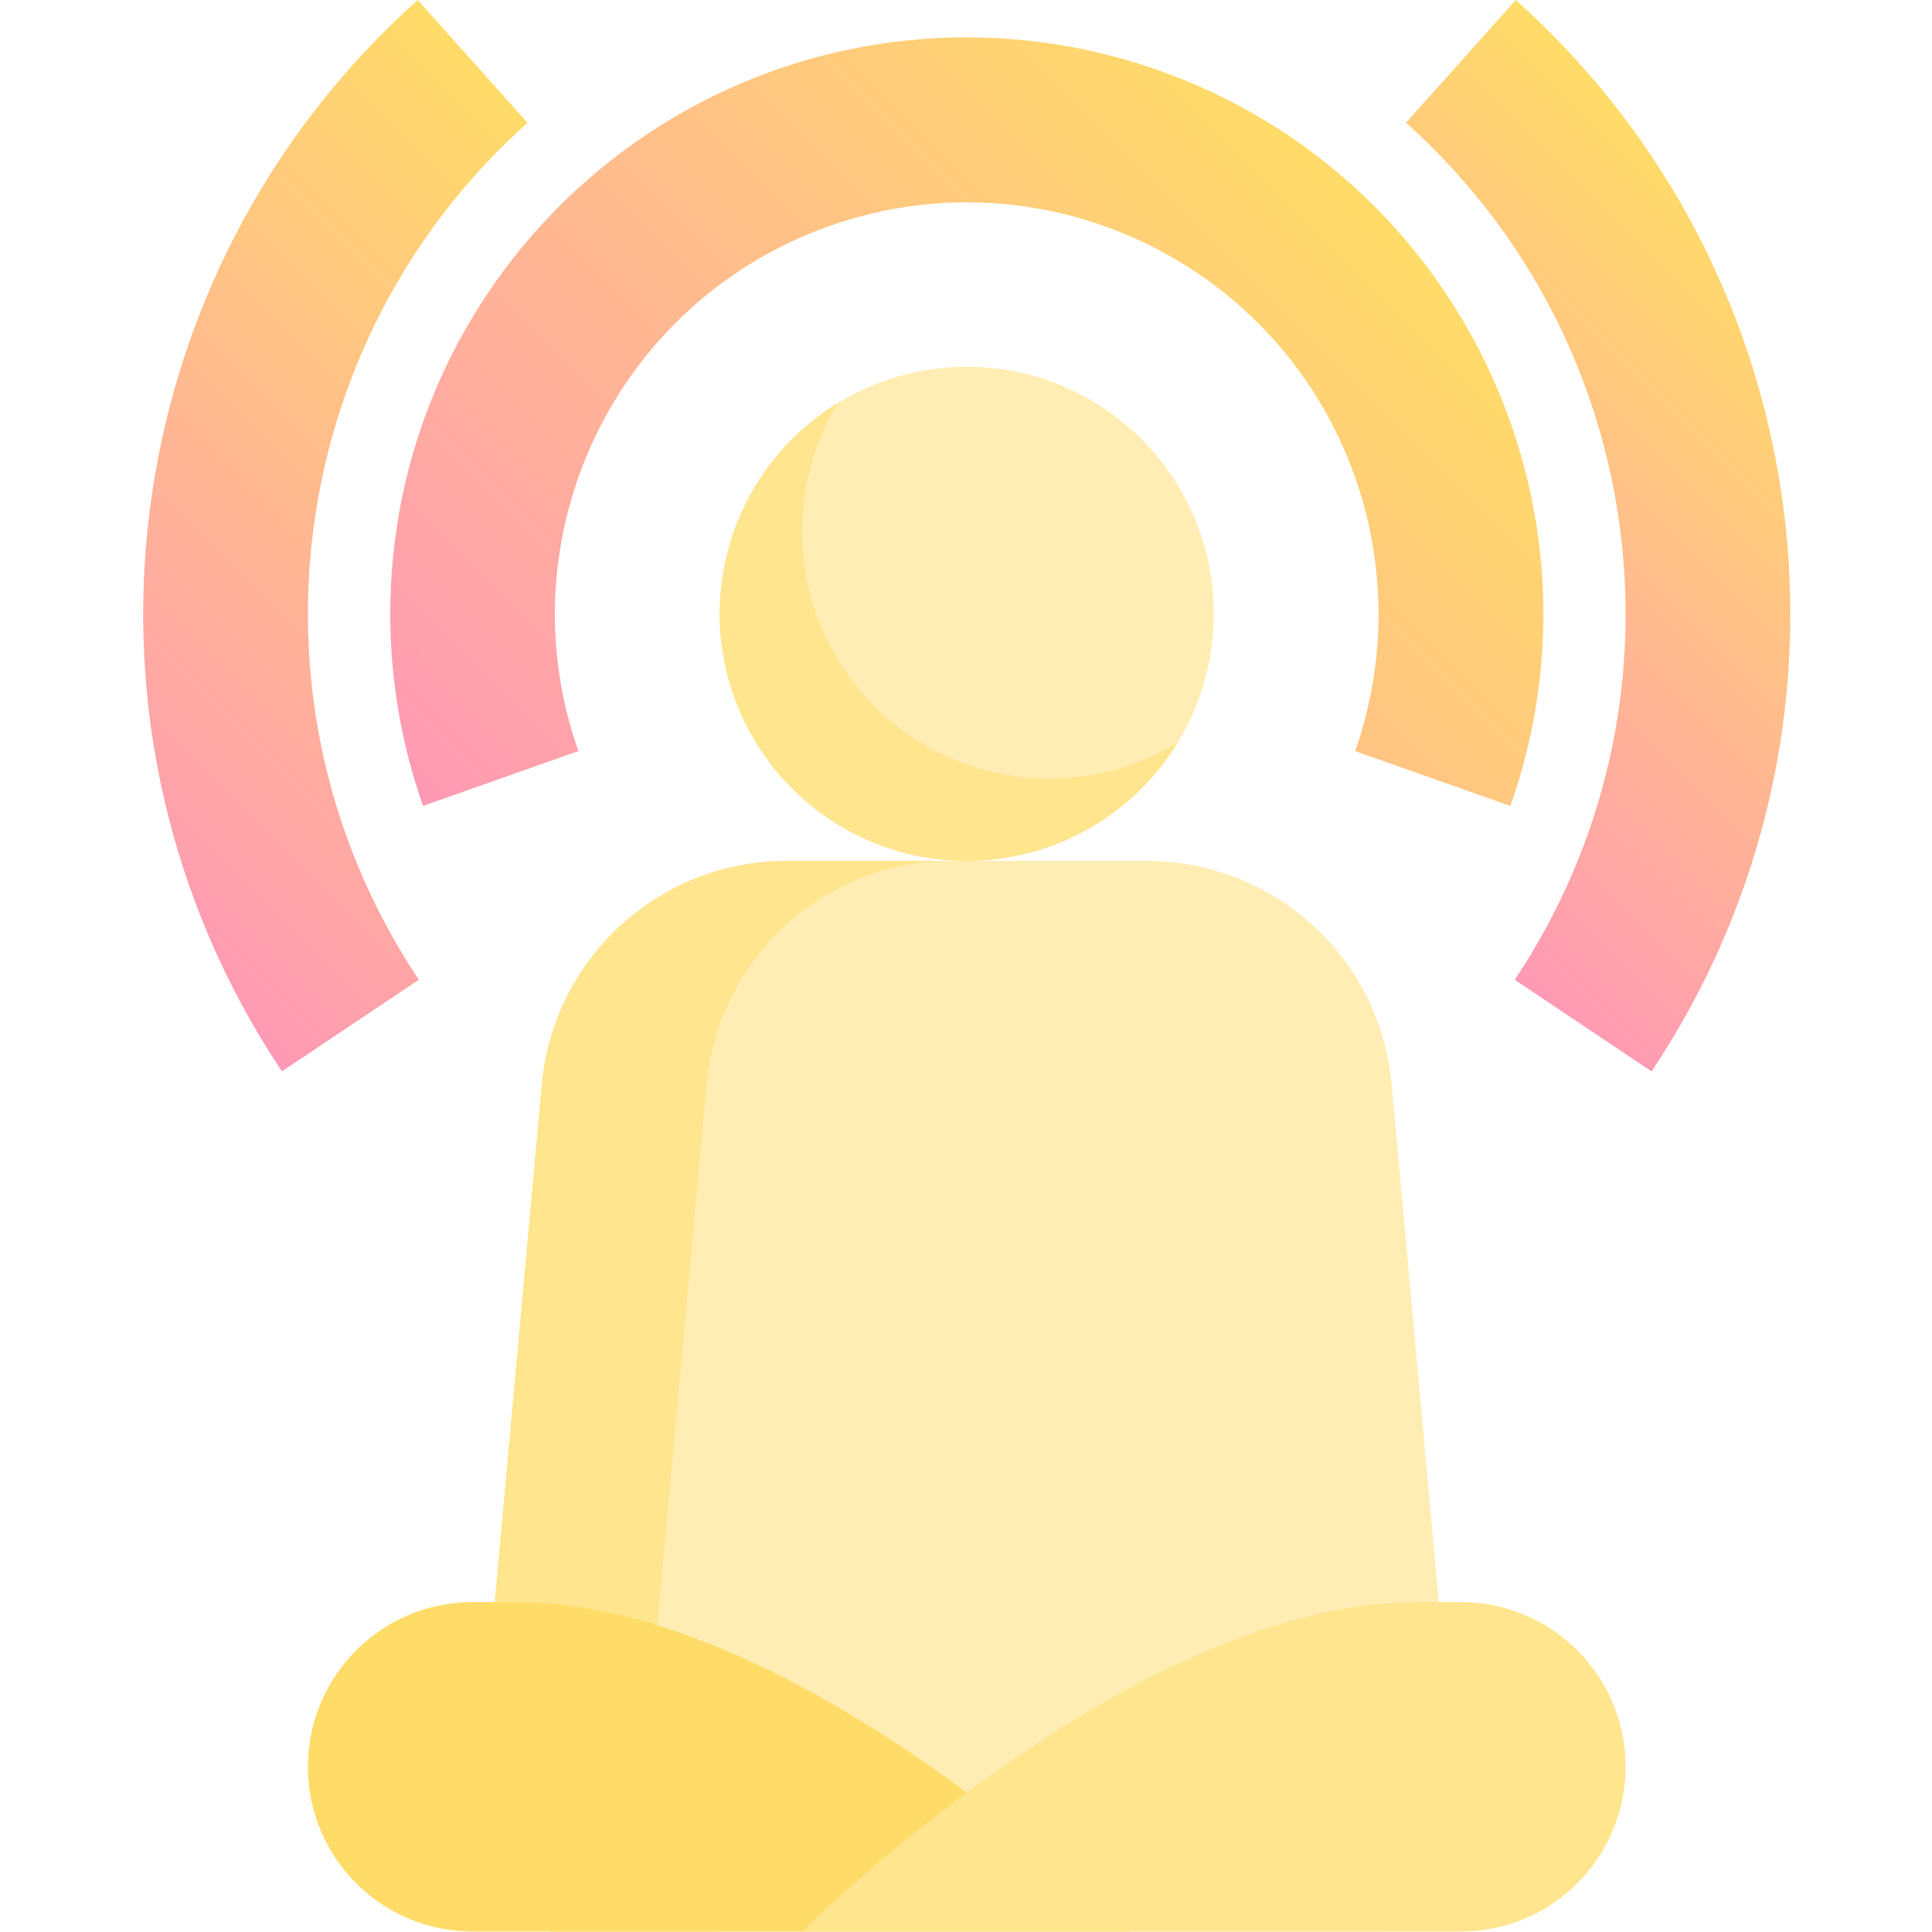
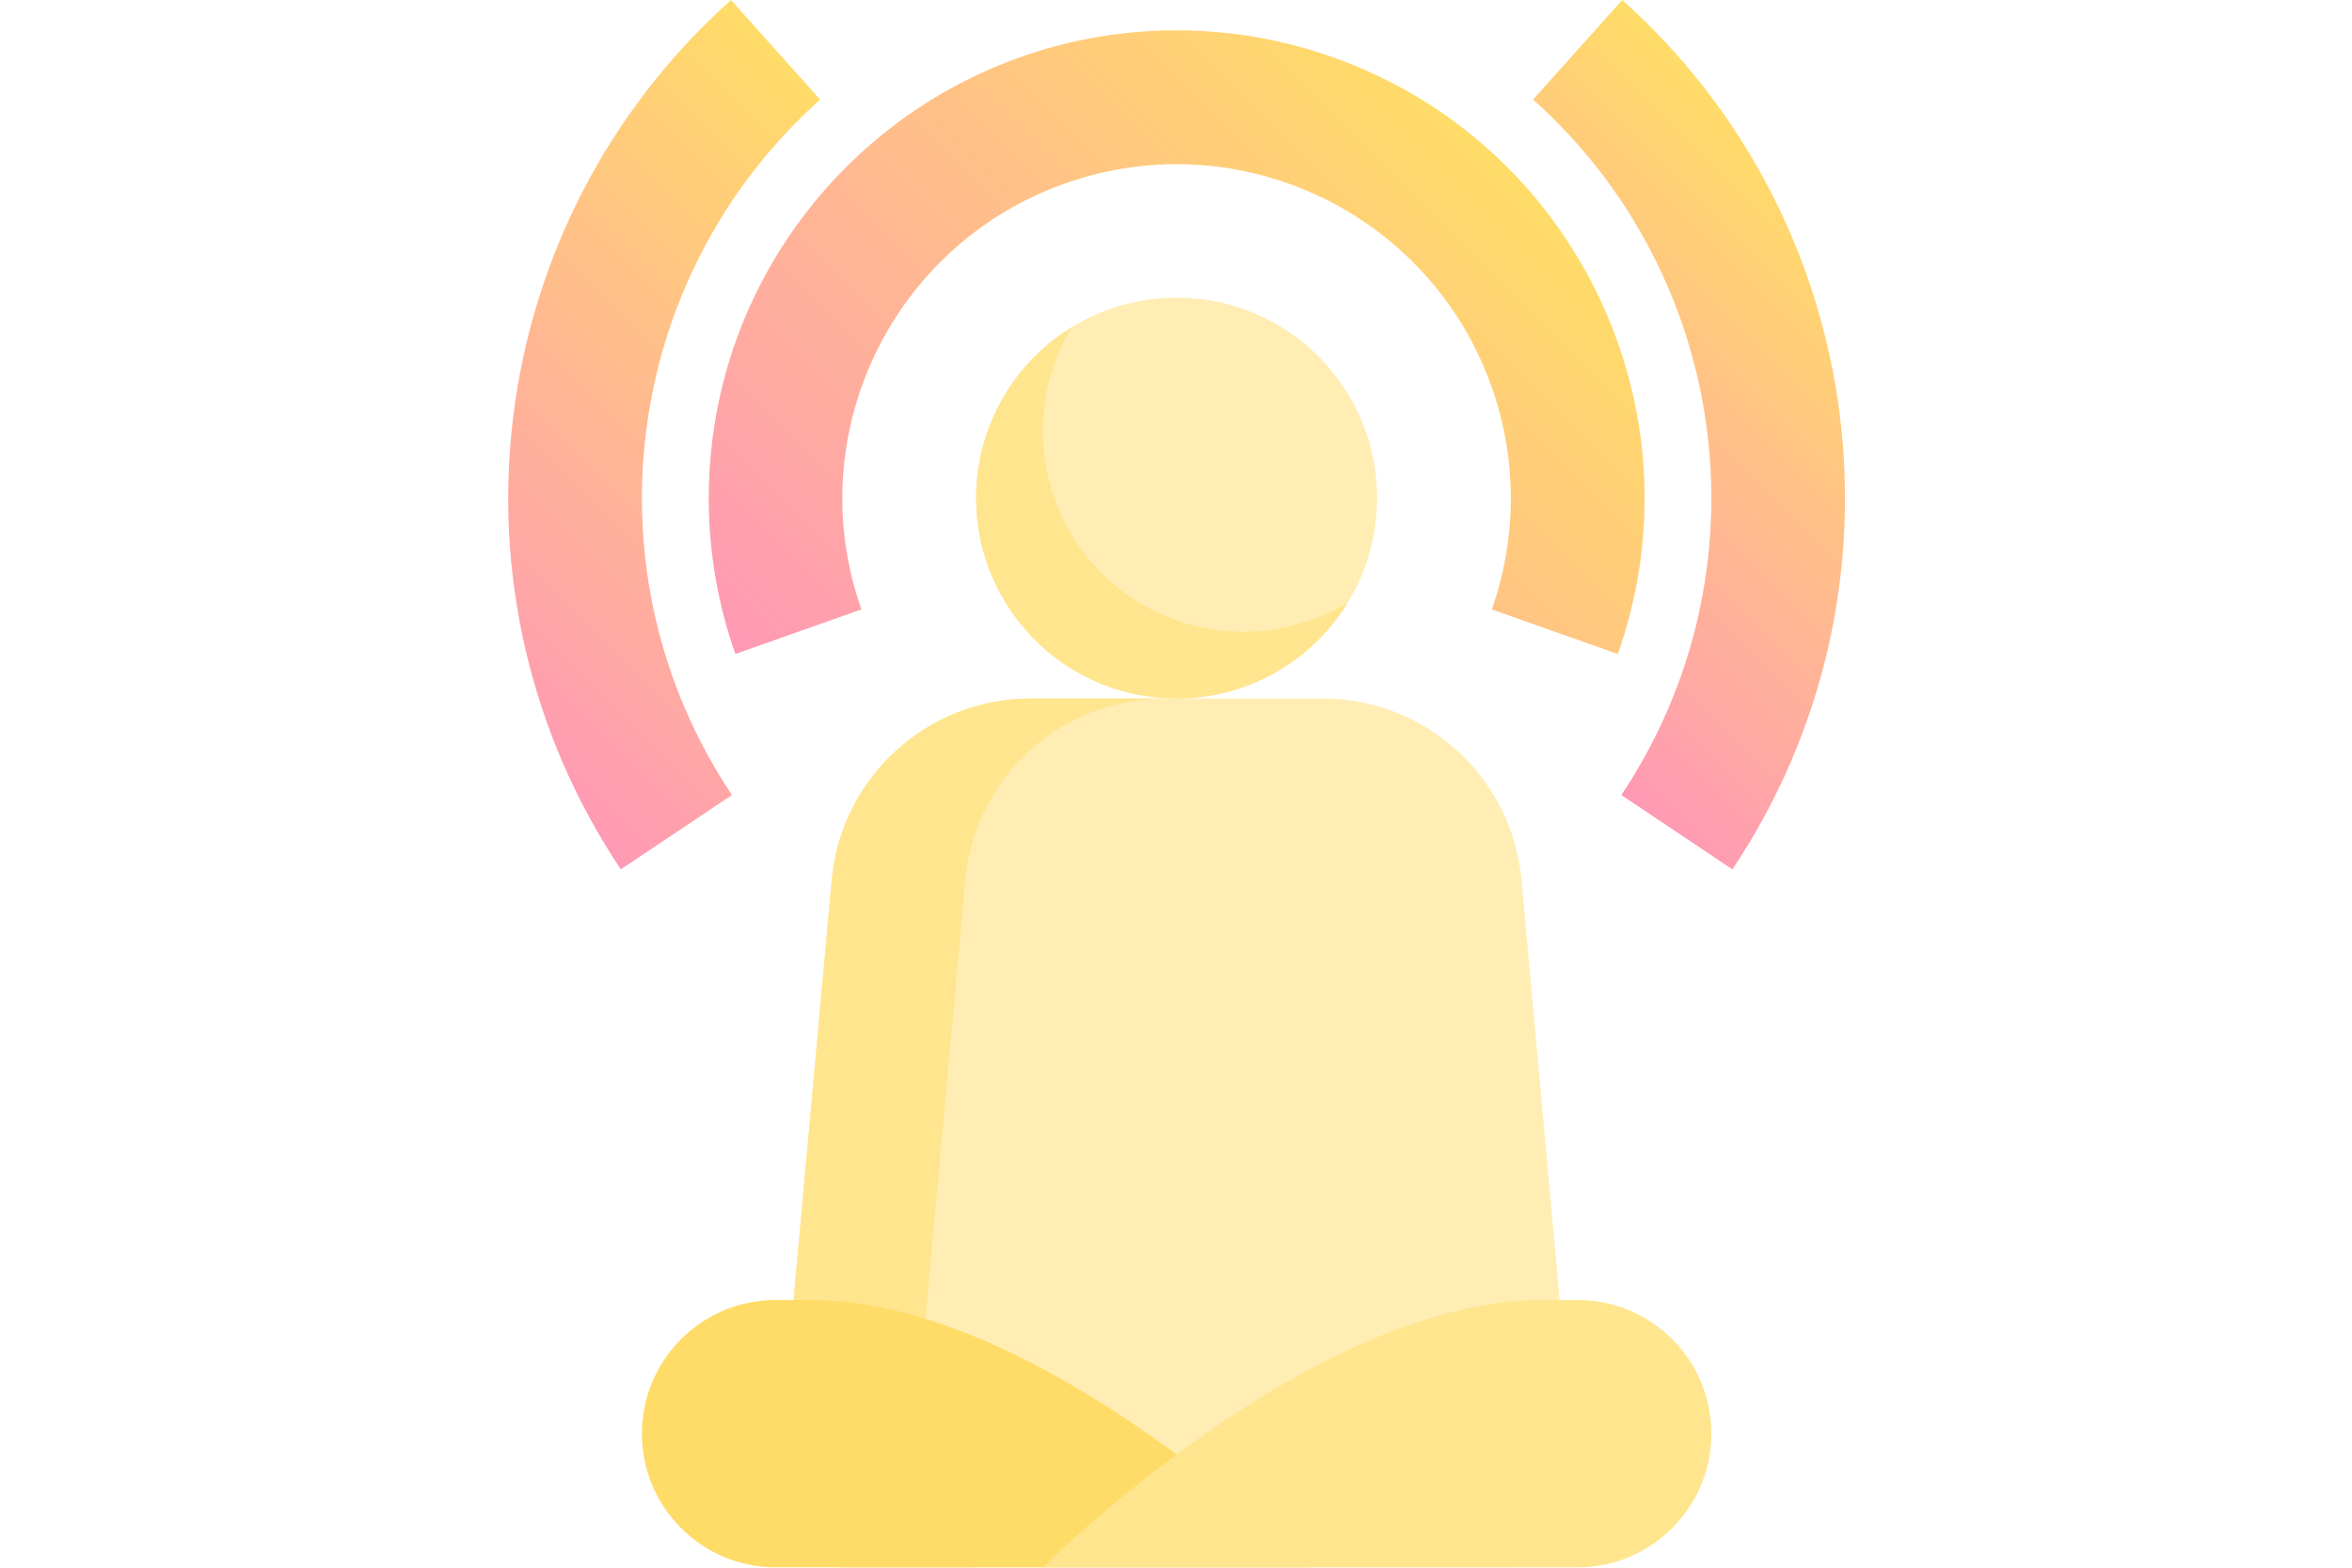
- <svg xmlns="http://www.w3.org/2000/svg" xmlns:xlink="http://www.w3.org/1999/xlink" height="1272pt" viewBox="-94 0 1272 1272.314" width="1272pt">
+ <svg xmlns="http://www.w3.org/2000/svg" xmlns:xlink="http://www.w3.org/1999/xlink" height="50pt" viewBox="-94 0 1272 1272.314" width="75pt">
  <linearGradient id="a">
    <stop offset="0" stop-color="#ff99b5" />
    <stop offset="1" stop-color="#ffdc68" />
  </linearGradient>
  <linearGradient id="b" gradientUnits="userSpaceOnUse" x1="287.182" x2="797.895" xlink:href="#a" y1="633.458" y2="122.744" />
  <linearGradient id="c" gradientUnits="userSpaceOnUse" x1="-55.377" x2="342.114" xlink:href="#a" y1="558.688" y2="161.191" />
  <linearGradient id="d" gradientUnits="userSpaceOnUse" x1="779.839" x2="1103.42" xlink:href="#a" y1="521.728" y2="198.147" />
  <path d="m867.684 1212.855-45.266-497.945c-7.262-83.977-77.738-148.34-162.031-147.965h-235.777c-84.293-.371-154.766 63.992-162.027 147.973l-45.266 497.938c-2.711 29.828 19.273 56.207 49.105 58.918 1.629.148 3.266.223 4.898.223h542.352c29.953 0 54.234-24.281 54.234-54.234 0-1.637-.074-3.273-.223-4.906zm0 0" fill="#ffedb4" />
  <path d="m325.781 1212.855 45.266-497.938c7.262-83.98 77.738-148.348 162.035-147.973h-108.469c-84.293-.367-154.77 63.996-162.027 147.973l-45.266 497.938c-2.711 29.832 19.273 56.211 49.105 58.922 1.629.148 3.262.223 4.898.223h108.469c-29.953 0-54.234-24.285-54.234-54.238 0-1.637.074-3.273.223-4.906zm0 0" fill="#ffe58e" />
  <path d="m217.09 1055.059h28.629c188.312 0 405.25 216.938 405.25 216.938h-433.879c-59.906 0-108.469-48.562-108.469-108.469-.004-59.906 48.562-108.469 108.469-108.469zm0 0" fill="#ffdc68" />
  <path d="m867.906 1055.059h-28.629c-188.309 0-405.25 216.938-405.25 216.938h433.879c59.906 0 108.473-48.562 108.473-108.469s-48.566-108.469-108.473-108.469zm0 0" fill="#ffe58e" />
  <path d="m705.203 404.242c0 89.859-72.848 162.703-162.707 162.703-89.855 0-162.703-72.844-162.703-162.703 0-89.859 72.848-162.703 162.703-162.703 89.859 0 162.707 72.844 162.707 162.703zm0 0" fill="#ffedb4" />
  <path d="m596.734 512.711c-89.859.008-162.715-72.828-162.723-162.688-.004-29.891 8.227-59.199 23.785-84.719-76.707 46.801-100.953 146.93-54.148 223.637 46.805 76.707 146.934 100.949 223.641 54.145 22.098-13.484 40.66-32.047 54.145-54.145-25.496 15.586-54.812 23.816-84.699 23.77zm0 0" fill="#ffe58e" />
  <path d="m542.496 24.598c-209.793.125-379.766 170.301-379.641 380.094.027 42.934 7.332 85.551 21.602 126.043l102.273-36.133c-49.762-141.258 24.41-296.109 165.664-345.871 141.258-49.766 296.109 24.41 345.871 165.664 20.551 58.324 20.543 121.922-.012 180.242l102.273 36.141c69.762-197.859-34.082-414.805-231.938-484.566-40.508-14.281-83.141-21.59-126.094-21.613zm0 0" fill="url(#b)" />
  <path d="m253.258 80.828-72.34-80.828c-201.32 180.121-239.441 480.918-89.418 705.562l90.168-60.336c-119.969-179.723-89.449-420.32 71.59-564.398zm0 0" fill="url(#c)" />
  <path d="m904.074 0-72.336 80.828c161.055 144.074 191.582 384.684 71.613 564.41l90.129 60.34c150.039-224.645 111.926-525.453-89.406-705.578zm0 0" fill="url(#d)" />
</svg>
